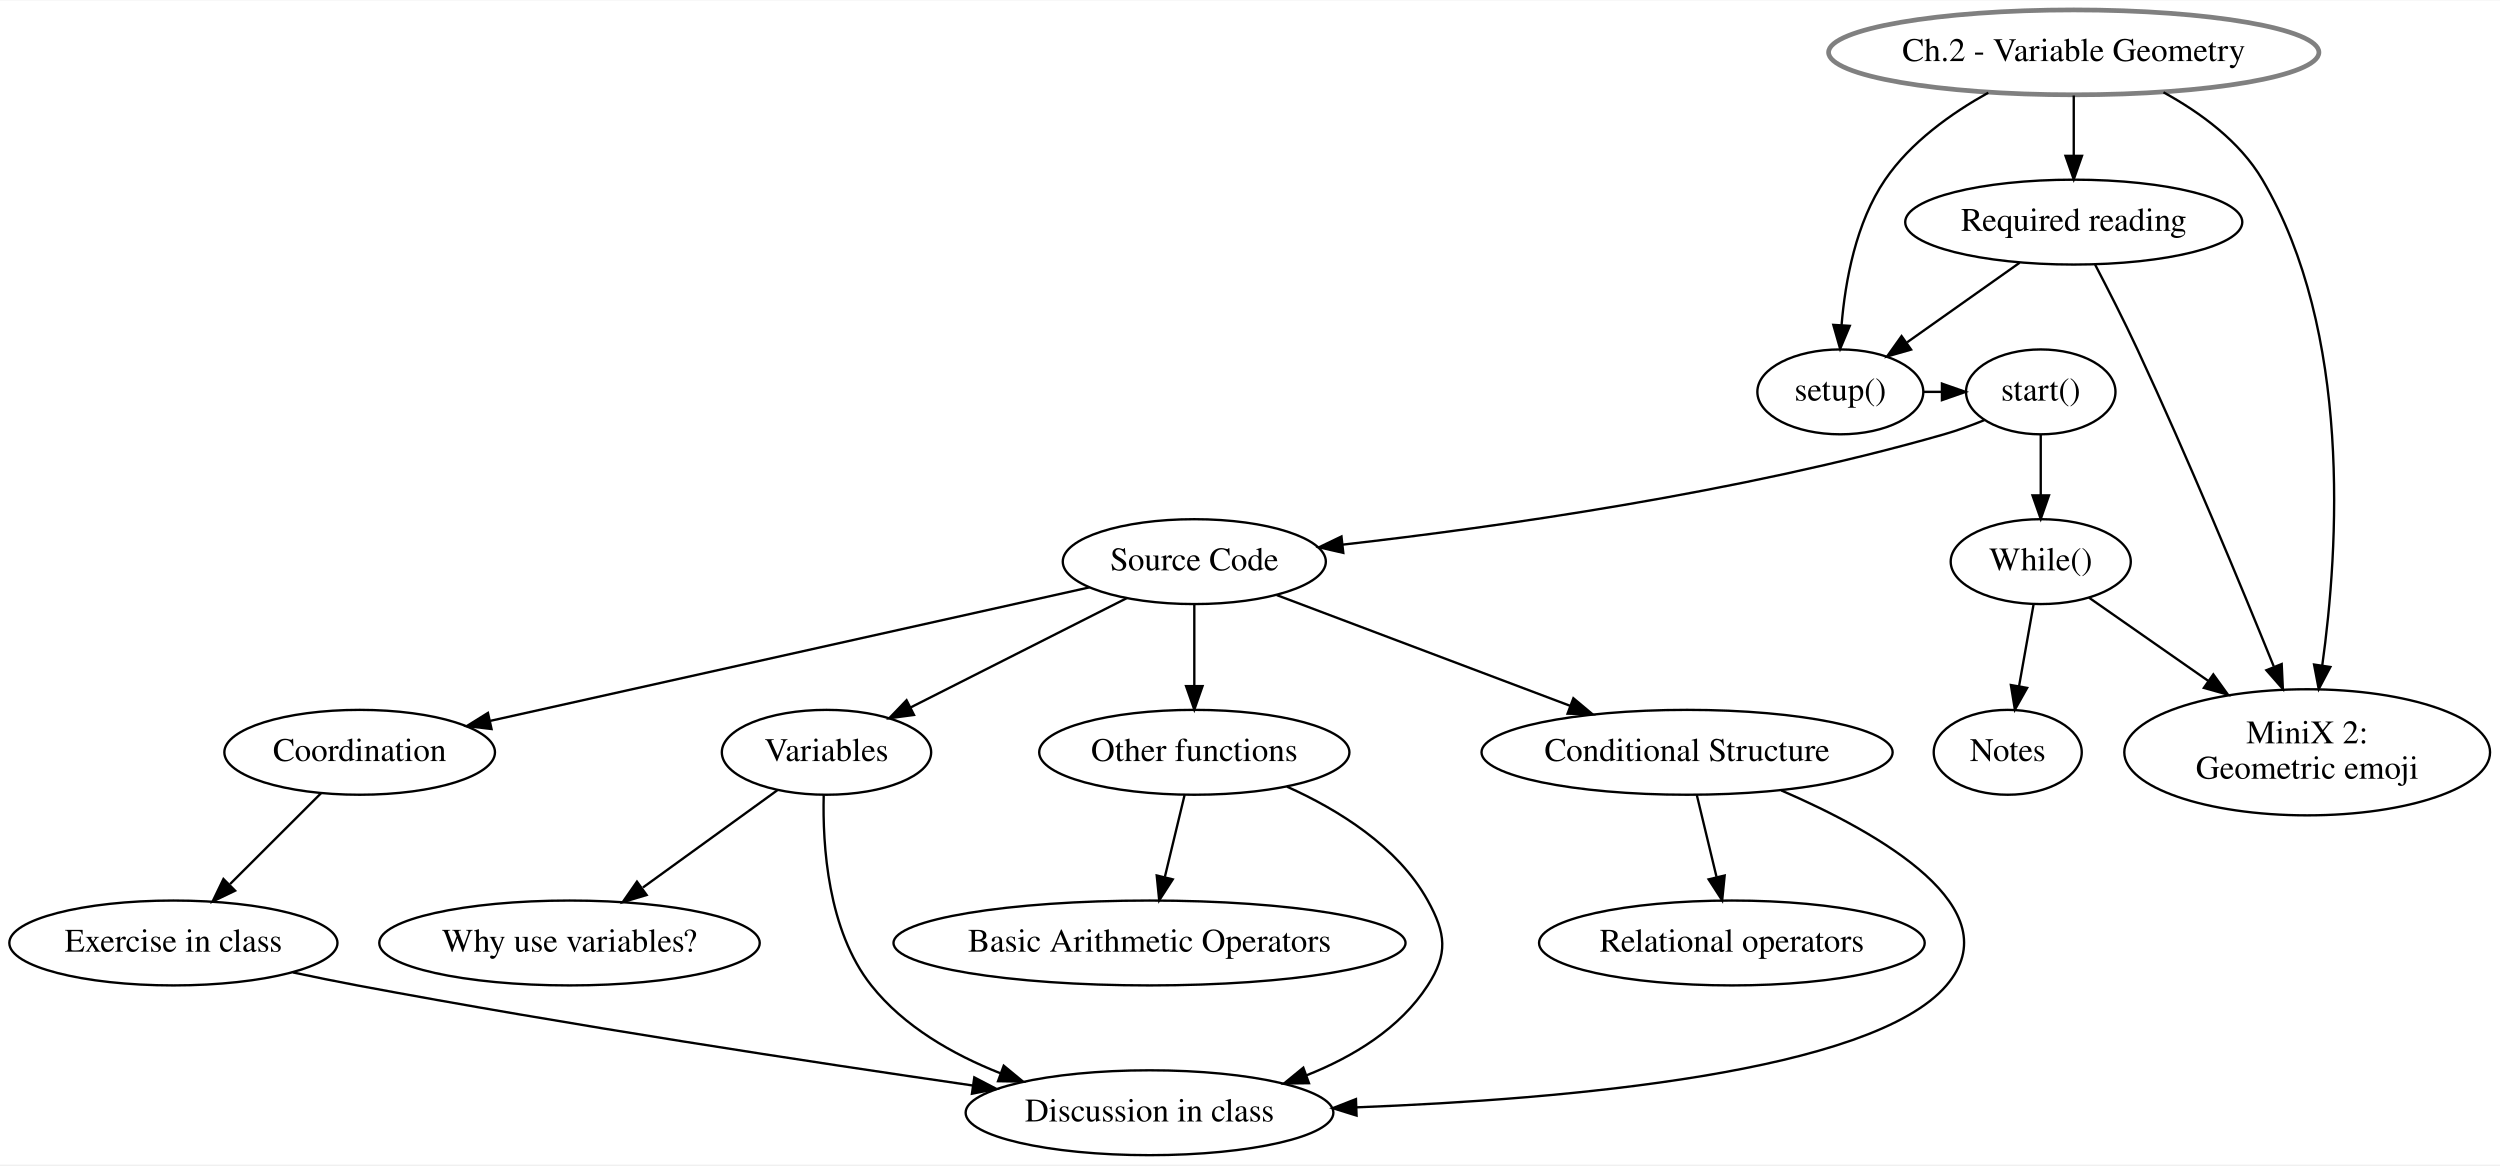
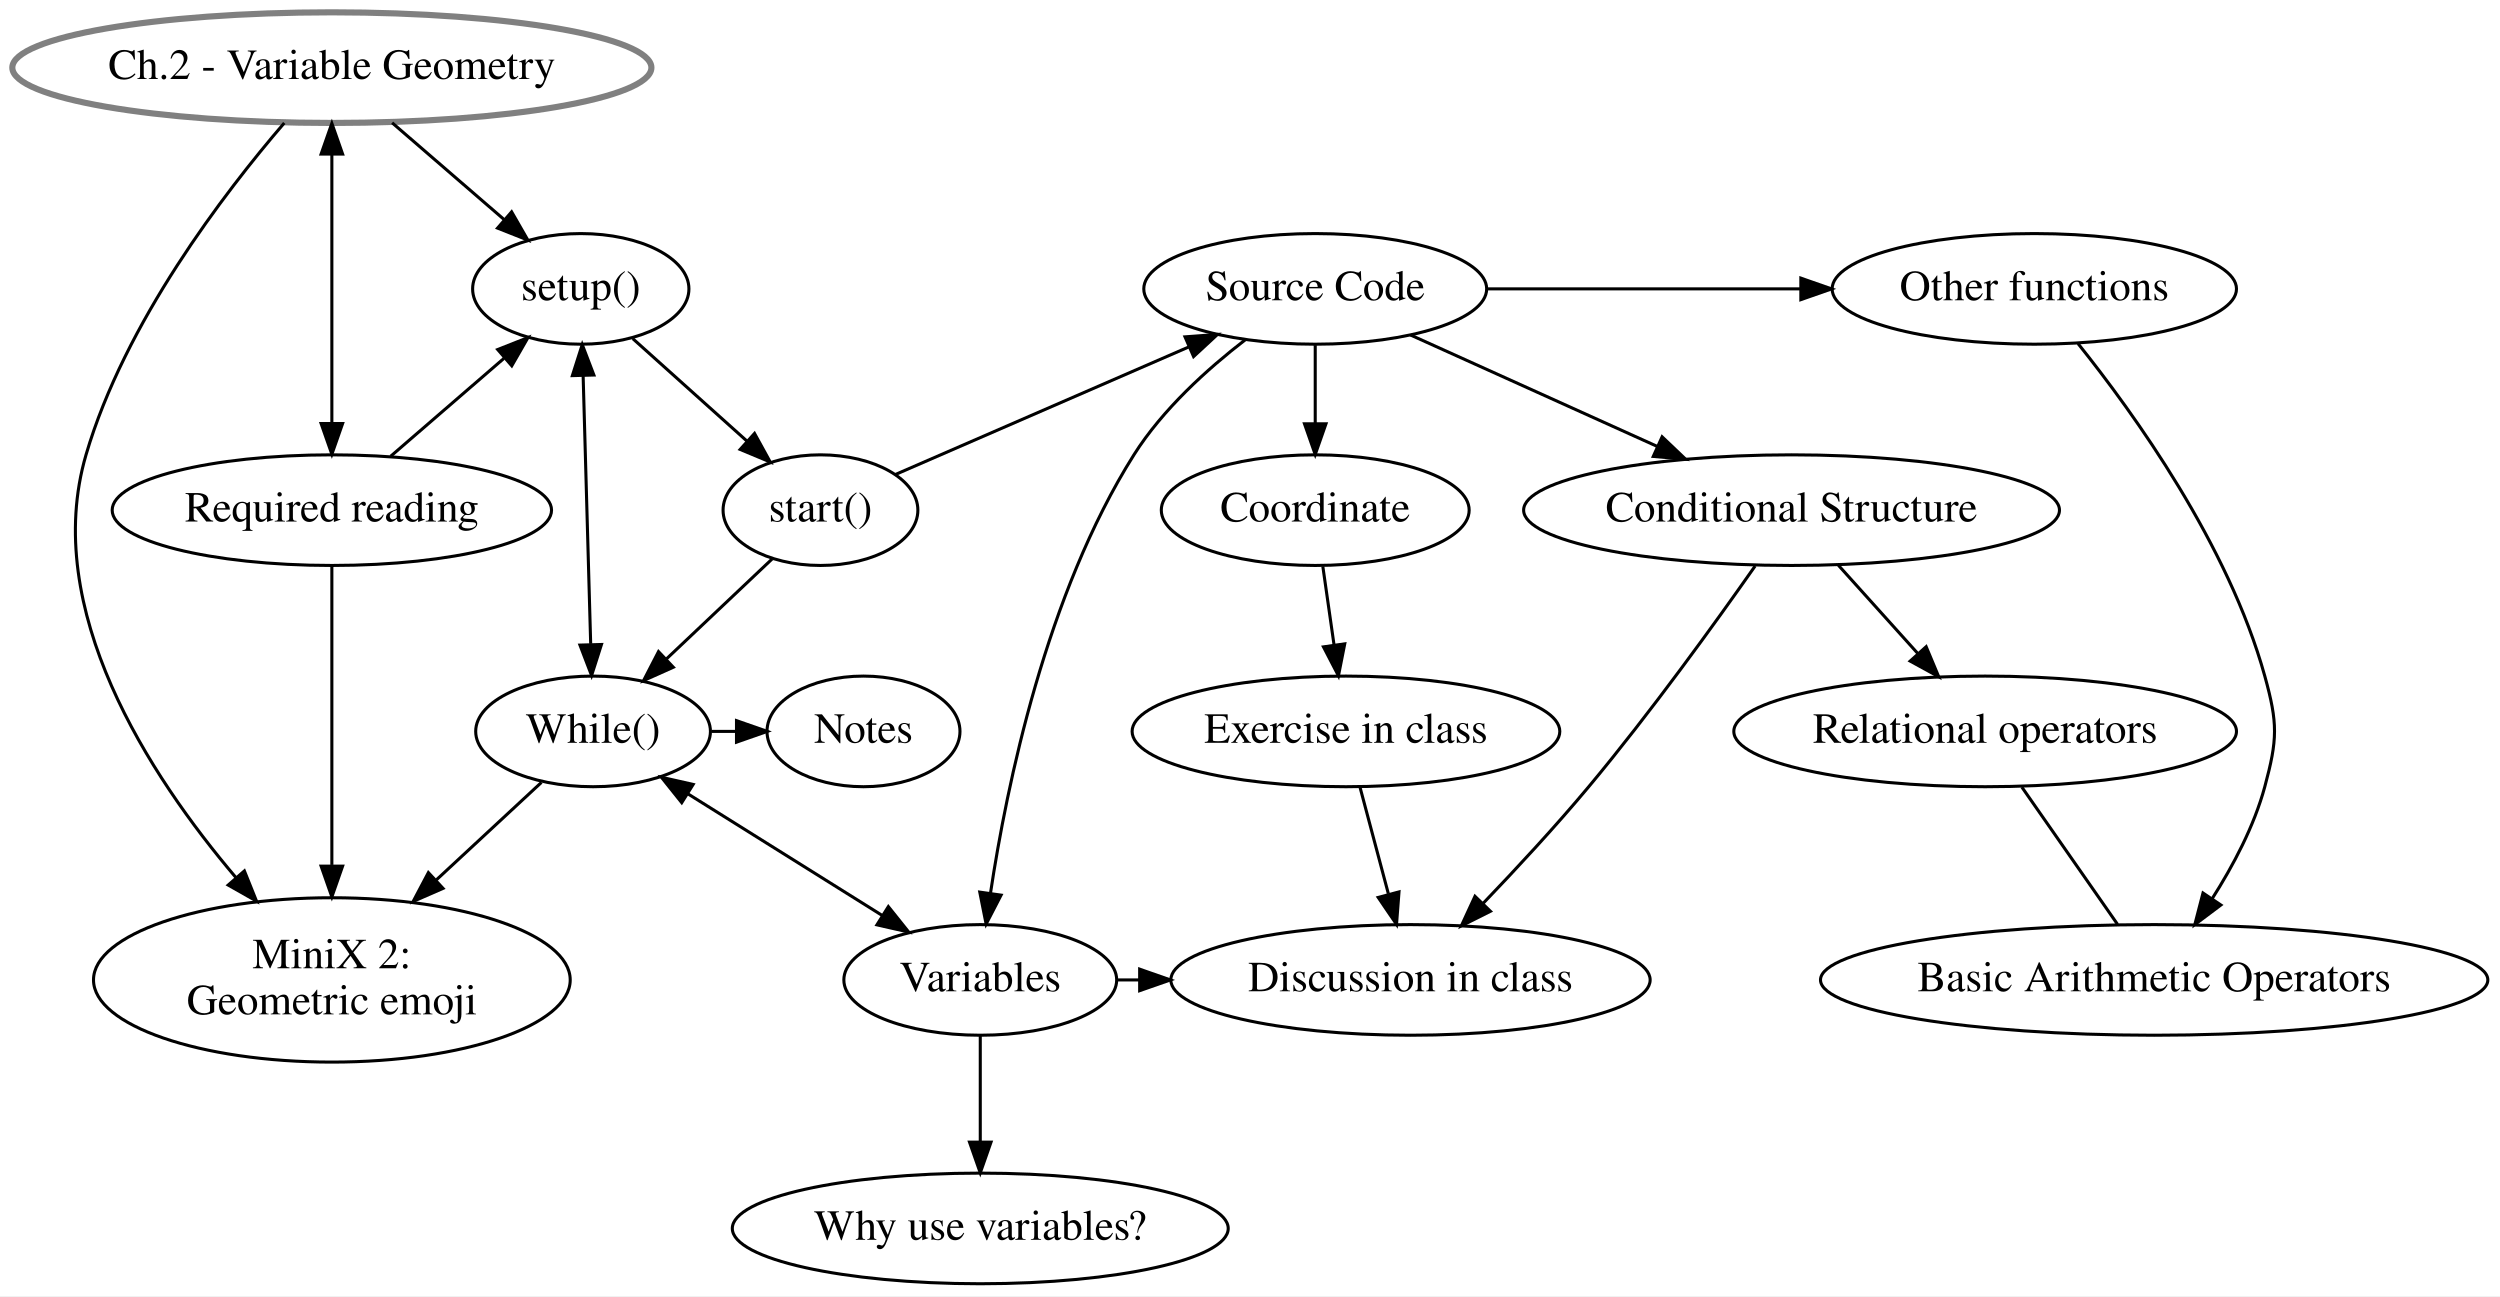
- <svg xmlns="http://www.w3.org/2000/svg" width="1060pt" height="494pt" viewBox="0.00 0.00 1060.33 493.74">
-   <g id="graph0" class="graph" transform="scale(1 1) rotate(0) translate(4 489.74)">
-     <polygon fill="white" stroke="none" points="-4,4 -4,-489.74 1056.33,-489.74 1056.33,4 -4,4" />
+ <svg xmlns="http://www.w3.org/2000/svg" width="814pt" height="422pt" viewBox="0.00 0.00 813.53 421.74">
+   <g id="graph0" class="graph" transform="scale(1 1) rotate(0) translate(4 417.74)">
+     <polygon fill="white" stroke="none" points="-4,4 -4,-417.74 809.531,-417.74 809.531,4 -4,4" />
    <g id="node1" class="node">
-       <ellipse fill="none" stroke="grey" stroke-width="2" cx="875.544" cy="-467.74" rx="103.982" ry="18" />
-       <text text-anchor="middle" x="875.544" y="-464.04" font-family="Times,serif" font-size="14.00">Ch.2 - Variable Geometry</text>
+       <ellipse fill="none" stroke="grey" stroke-width="2" cx="103.991" cy="-395.74" rx="103.982" ry="18" />
+       <text text-anchor="middle" x="103.991" y="-392.04" font-family="Times,serif" font-size="14.00">Ch.2 - Variable Geometry</text>
    </g>
    <g id="node2" class="node">
-       <ellipse fill="none" stroke="black" cx="776.544" cy="-323.74" rx="35.194" ry="18" />
-       <text text-anchor="middle" x="776.544" y="-320.04" font-family="Times,serif" font-size="14.00">setup()</text>
+       <ellipse fill="none" stroke="black" cx="184.991" cy="-323.74" rx="35.194" ry="18" />
+       <text text-anchor="middle" x="184.991" y="-320.04" font-family="Times,serif" font-size="14.00">setup()</text>
+     </g>
+     <g id="edge6" class="edge">
+       <path fill="none" stroke="black" d="M123.599,-377.795C134.555,-368.327 148.32,-356.431 160.038,-346.305" />
+       <polygon fill="black" stroke="black" points="162.486,-348.815 167.763,-339.628 157.909,-343.519 162.486,-348.815" />
+     </g>
+     <g id="node15" class="node">
+       <ellipse fill="none" stroke="black" cx="103.991" cy="-98.87" rx="77.564" ry="26.741" />
+       <text text-anchor="middle" x="103.991" y="-102.67" font-family="Times,serif" font-size="14.00">MiniX 2: </text>
+       <text text-anchor="middle" x="103.991" y="-87.67" font-family="Times,serif" font-size="14.00">Geometric emoji</text>
+     </g>
+     <g id="edge1" class="edge">
+       <path fill="none" stroke="black" d="M88.5,-377.725C69.014,-355.052 36.581,-312.768 23.991,-269.74 9.287,-219.487 44.528,-165.422 72.829,-132.111" />
+       <polygon fill="black" stroke="black" points="75.525,-134.345 79.472,-124.513 70.255,-129.737 75.525,-134.345" />
+     </g>
+     <g id="node16" class="node">
+       <ellipse fill="none" stroke="black" cx="103.991" cy="-251.74" rx="71.487" ry="18" />
+       <text text-anchor="middle" x="103.991" y="-248.04" font-family="Times,serif" font-size="14.00">Required reading</text>
+     </g>
+     <g id="edge2" class="edge">
+       <path fill="none" stroke="black" d="M103.991,-367.419C103.991,-342.339 103.991,-305.367 103.991,-280.233" />
+       <polygon fill="black" stroke="black" points="100.491,-367.612 103.991,-377.612 107.491,-367.612 100.491,-367.612" />
+       <polygon fill="black" stroke="black" points="107.491,-279.929 103.991,-269.929 100.491,-279.929 107.491,-279.929" />
+     </g>
+     <g id="node3" class="node">
+       <ellipse fill="none" stroke="black" cx="262.991" cy="-251.74" rx="31.695" ry="18" />
+       <text text-anchor="middle" x="262.991" y="-248.04" font-family="Times,serif" font-size="14.00">start()</text>
+     </g>
+     <g id="edge7" class="edge">
+       <path fill="none" stroke="black" d="M201.916,-307.551C212.795,-297.788 227.092,-284.957 239.117,-274.165" />
+       <polygon fill="black" stroke="black" points="241.529,-276.704 246.633,-267.42 236.853,-271.494 241.529,-276.704" />
+     </g>
+     <g id="node14" class="node">
+       <ellipse fill="none" stroke="black" cx="188.991" cy="-179.74" rx="38.194" ry="18" />
+       <text text-anchor="middle" x="188.991" y="-176.04" font-family="Times,serif" font-size="14.00">While()</text>
    </g>
    <g id="edge3" class="edge">
-       <path fill="none" stroke="black" d="M839.288,-450.628C823.57,-441.878 806.33,-429.575 795.544,-413.74 783.143,-395.536 778.614,-370.764 777.061,-351.977" />
-       <polygon fill="black" stroke="black" points="780.553,-351.742 776.463,-341.969 773.565,-352.16 780.553,-351.742" />
+       <path fill="none" stroke="black" d="M185.76,-295.419C186.467,-270.339 187.508,-233.367 188.216,-208.233" />
+       <polygon fill="black" stroke="black" points="182.256,-295.517 185.473,-305.612 189.254,-295.714 182.256,-295.517" />
+       <polygon fill="black" stroke="black" points="191.724,-208.024 188.507,-197.929 184.726,-207.827 191.724,-208.024" />
    </g>
-     <g id="node15" class="node">
-       <ellipse fill="none" stroke="black" cx="974.544" cy="-170.87" rx="77.564" ry="26.741" />
-       <text text-anchor="middle" x="974.544" y="-174.67" font-family="Times,serif" font-size="14.00">MiniX 2: </text>
-       <text text-anchor="middle" x="974.544" y="-159.67" font-family="Times,serif" font-size="14.00">Geometric emoji</text>
+     <g id="node4" class="node">
+       <ellipse fill="none" stroke="black" cx="423.991" cy="-323.74" rx="55.79" ry="18" />
+       <text text-anchor="middle" x="423.991" y="-320.04" font-family="Times,serif" font-size="14.00">Source Code</text>
    </g>
-     <g id="edge2" class="edge">
-       <path fill="none" stroke="black" d="M913.603,-450.79C929.287,-442.192 945.993,-429.964 955.544,-413.74 993.546,-349.183 987.916,-257.588 980.937,-207.681" />
-       <polygon fill="black" stroke="black" points="984.384,-207.061 979.443,-197.689 977.461,-208.096 984.384,-207.061" />
+     <g id="edge8" class="edge">
+       <path fill="none" stroke="black" d="M287.378,-263.343C312.641,-274.327 352.575,-291.69 382.757,-304.812" />
+       <polygon fill="black" stroke="black" points="381.616,-308.133 392.182,-308.91 384.407,-301.713 381.616,-308.133" />
    </g>
-     <g id="node16" class="node">
-       <ellipse fill="none" stroke="black" cx="875.544" cy="-395.74" rx="71.487" ry="18" />
-       <text text-anchor="middle" x="875.544" y="-392.04" font-family="Times,serif" font-size="14.00">Required reading</text>
+     <g id="edge20" class="edge">
+       <path fill="none" stroke="black" d="M247.297,-235.895C237.301,-226.439 224.156,-214.005 212.879,-203.337" />
+       <polygon fill="black" stroke="black" points="215.101,-200.621 205.431,-196.292 210.29,-205.706 215.101,-200.621" />
    </g>
-     <g id="edge1" class="edge">
-       <path fill="none" stroke="black" d="M875.544,-449.437C875.544,-441.723 875.544,-432.453 875.544,-423.853" />
-       <polygon fill="black" stroke="black" points="879.044,-423.844 875.544,-413.844 872.044,-423.844 879.044,-423.844" />
+     <g id="node5" class="node">
+       <ellipse fill="none" stroke="black" cx="423.991" cy="-251.74" rx="50.091" ry="18" />
+       <text text-anchor="middle" x="423.991" y="-248.04" font-family="Times,serif" font-size="14.00">Coordinate</text>
    </g>
-     <g id="node3" class="node">
-       <ellipse fill="none" stroke="black" cx="861.544" cy="-323.74" rx="31.695" ry="18" />
-       <text text-anchor="middle" x="861.544" y="-320.04" font-family="Times,serif" font-size="14.00">start()</text>
+     <g id="edge9" class="edge">
+       <path fill="none" stroke="black" d="M423.991,-305.437C423.991,-297.723 423.991,-288.453 423.991,-279.853" />
+       <polygon fill="black" stroke="black" points="427.491,-279.844 423.991,-269.844 420.491,-279.844 427.491,-279.844" />
+     </g>
+     <g id="node7" class="node">
+       <ellipse fill="none" stroke="black" cx="314.991" cy="-98.87" rx="44.393" ry="18" />
+       <text text-anchor="middle" x="314.991" y="-95.17" font-family="Times,serif" font-size="14.00">Variables</text>
+     </g>
+     <g id="edge11" class="edge">
+       <path fill="none" stroke="black" d="M401.25,-307.197C388.911,-297.691 374.318,-284.532 364.991,-269.74 336.46,-224.493 323.614,-162.278 318.312,-127.064" />
+       <polygon fill="black" stroke="black" points="321.763,-126.464 316.9,-117.051 314.831,-127.442 321.763,-126.464" />
+     </g>
+     <g id="node9" class="node">
+       <ellipse fill="none" stroke="black" cx="657.991" cy="-323.74" rx="65.789" ry="18" />
+       <text text-anchor="middle" x="657.991" y="-320.04" font-family="Times,serif" font-size="14.00">Other functions</text>
+     </g>
+     <g id="edge13" class="edge">
+       <path fill="none" stroke="black" d="M480.206,-323.74C514.127,-323.74 548.049,-323.74 581.97,-323.74" />
+       <polygon fill="black" stroke="black" points="582.016,-327.24 592.016,-323.74 582.016,-320.24 582.016,-327.24" />
+     </g>
+     <g id="node11" class="node">
+       <ellipse fill="none" stroke="black" cx="578.991" cy="-251.74" rx="87.185" ry="18" />
+       <text text-anchor="middle" x="578.991" y="-248.04" font-family="Times,serif" font-size="14.00">Conditional Structure</text>
+     </g>
+     <g id="edge15" class="edge">
+       <path fill="none" stroke="black" d="M454.985,-308.743C478.039,-298.331 509.806,-283.985 535.415,-272.42" />
+       <polygon fill="black" stroke="black" points="536.871,-275.602 544.544,-268.297 533.99,-269.223 536.871,-275.602" />
+     </g>
+     <g id="node6" class="node">
+       <ellipse fill="none" stroke="black" cx="433.991" cy="-179.74" rx="69.588" ry="18" />
+       <text text-anchor="middle" x="433.991" y="-176.04" font-family="Times,serif" font-size="14.00">Exercise in class</text>
+     </g>
+     <g id="edge10" class="edge">
+       <path fill="none" stroke="black" d="M426.463,-233.437C427.565,-225.723 428.889,-216.453 430.118,-207.853" />
+       <polygon fill="black" stroke="black" points="433.598,-208.239 431.547,-197.844 426.668,-207.249 433.598,-208.239" />
+     </g>
+     <g id="node13" class="node">
+       <ellipse fill="none" stroke="black" cx="454.991" cy="-98.87" rx="77.986" ry="18" />
+       <text text-anchor="middle" x="454.991" y="-95.17" font-family="Times,serif" font-size="14.00">Discussion in class</text>
+     </g>
+     <g id="edge17" class="edge">
+       <path fill="none" stroke="black" d="M438.547,-161.626C441.244,-151.498 444.721,-138.44 447.783,-126.942" />
+       <polygon fill="black" stroke="black" points="451.252,-127.514 450.443,-116.95 444.488,-125.713 451.252,-127.514" />
+     </g>
+     <g id="node8" class="node">
+       <ellipse fill="none" stroke="black" cx="314.991" cy="-18" rx="80.686" ry="18" />
+       <text text-anchor="middle" x="314.991" y="-14.3" font-family="Times,serif" font-size="14.00">Why use variables?</text>
+     </g>
+     <g id="edge12" class="edge">
+       <path fill="none" stroke="black" d="M314.991,-80.756C314.991,-70.731 314.991,-57.836 314.991,-46.425" />
+       <polygon fill="black" stroke="black" points="318.491,-46.08 314.991,-36.08 311.491,-46.08 318.491,-46.08" />
+     </g>
+     <g id="edge18" class="edge">
+       <path fill="none" stroke="black" d="M359.288,-98.87C361.758,-98.87 364.229,-98.87 366.7,-98.87" />
+       <polygon fill="black" stroke="black" points="366.858,-102.37 376.858,-98.87 366.858,-95.37 366.858,-102.37" />
+     </g>
+     <g id="node10" class="node">
+       <ellipse fill="none" stroke="black" cx="696.991" cy="-98.87" rx="108.581" ry="18" />
+       <text text-anchor="middle" x="696.991" y="-95.17" font-family="Times,serif" font-size="14.00">Basic Arithmetic Operators</text>
+     </g>
+     <g id="edge14" class="edge">
+       <path fill="none" stroke="black" d="M672.214,-305.936C690.462,-283.162 721.169,-240.422 732.991,-197.74 737.262,-182.321 737.158,-177.188 732.991,-161.74 729.526,-148.898 722.666,-135.979 715.855,-125.293" />
+       <polygon fill="black" stroke="black" points="718.698,-123.248 710.221,-116.892 712.884,-127.147 718.698,-123.248" />
+     </g>
+     <g id="node12" class="node">
+       <ellipse fill="none" stroke="black" cx="641.991" cy="-179.74" rx="81.786" ry="18" />
+       <text text-anchor="middle" x="641.991" y="-176.04" font-family="Times,serif" font-size="14.00">Relational operators</text>
+     </g>
+     <g id="edge16" class="edge">
+       <path fill="none" stroke="black" d="M594.241,-233.795C601.98,-225.197 611.52,-214.597 620.033,-205.137" />
+       <polygon fill="black" stroke="black" points="622.793,-207.303 626.881,-197.529 617.589,-202.621 622.793,-207.303" />
+     </g>
+     <g id="edge19" class="edge">
+       <path fill="none" stroke="black" d="M567.144,-233.567C554.347,-215.31 533.085,-185.811 512.991,-161.74 502.181,-148.792 489.431,-135.042 478.642,-123.801" />
+       <polygon fill="black" stroke="black" points="481.005,-121.21 471.534,-116.461 475.976,-126.079 481.005,-121.21" />
+     </g>
+     <g id="edge5" class="edge">
+       <path fill="none" stroke="black" d="M653.925,-161.626C663.15,-148.397 675.86,-130.171 685.08,-116.95" />
    </g>
    <g id="edge4" class="edge">
-       <path fill="none" stroke="black" d="M811.739,-323.74C814.349,-323.74 816.96,-323.74 819.57,-323.74" />
-       <polygon fill="black" stroke="black" points="819.638,-327.24 829.638,-323.74 819.638,-320.24 819.638,-327.24" />
+       <path fill="none" stroke="black" d="M219.937,-159.369C239.163,-147.335 263.819,-131.901 283.201,-119.769" />
+       <polygon fill="black" stroke="black" points="217.846,-156.549 211.227,-164.821 221.56,-162.482 217.846,-156.549" />
+       <polygon fill="black" stroke="black" points="285.078,-122.724 291.697,-114.451 281.363,-116.79 285.078,-122.724" />
    </g>
-     <g id="node4" class="node">
-       <ellipse fill="none" stroke="black" cx="502.544" cy="-251.74" rx="55.79" ry="18" />
-       <text text-anchor="middle" x="502.544" y="-248.04" font-family="Times,serif" font-size="14.00">Source Code</text>
-     </g>
-     <g id="edge5" class="edge">
-       <path fill="none" stroke="black" d="M837.589,-311.738C832.074,-309.507 826.174,-307.353 820.544,-305.74 733.85,-280.895 630.309,-266.329 565.474,-258.945" />
-       <polygon fill="black" stroke="black" points="565.736,-255.453 555.409,-257.821 564.959,-262.41 565.736,-255.453" />
-     </g>
-     <g id="node14" class="node">
-       <ellipse fill="none" stroke="black" cx="861.544" cy="-251.74" rx="38.194" ry="18" />
-       <text text-anchor="middle" x="861.544" y="-248.04" font-family="Times,serif" font-size="14.00">While()</text>
-     </g>
-     <g id="edge18" class="edge">
-       <path fill="none" stroke="black" d="M861.544,-305.437C861.544,-297.723 861.544,-288.453 861.544,-279.853" />
-       <polygon fill="black" stroke="black" points="865.044,-279.844 861.544,-269.844 858.044,-279.844 865.044,-279.844" />
-     </g>
-     <g id="node5" class="node">
-       <ellipse fill="none" stroke="black" cx="148.544" cy="-170.87" rx="57.391" ry="18" />
-       <text text-anchor="middle" x="148.544" y="-167.17" font-family="Times,serif" font-size="14.00">Coordination</text>
-     </g>
-     <g id="edge6" class="edge">
-       <path fill="none" stroke="black" d="M458.068,-240.831C393.554,-226.458 274.08,-199.839 203.935,-184.211" />
-       <polygon fill="black" stroke="black" points="204.477,-180.746 193.956,-181.988 202.955,-187.579 204.477,-180.746" />
-     </g>
-     <g id="node7" class="node">
-       <ellipse fill="none" stroke="black" cx="346.544" cy="-170.87" rx="44.393" ry="18" />
-       <text text-anchor="middle" x="346.544" y="-167.17" font-family="Times,serif" font-size="14.00">Variables</text>
-     </g>
-     <g id="edge8" class="edge">
-       <path fill="none" stroke="black" d="M473.931,-236.274C448.089,-223.209 409.961,-203.932 382.155,-189.874" />
-       <polygon fill="black" stroke="black" points="383.657,-186.712 373.154,-185.323 380.499,-192.959 383.657,-186.712" />
-     </g>
-     <g id="node9" class="node">
-       <ellipse fill="none" stroke="black" cx="502.544" cy="-170.87" rx="65.789" ry="18" />
-       <text text-anchor="middle" x="502.544" y="-167.17" font-family="Times,serif" font-size="14.00">Other functions</text>
-     </g>
-     <g id="edge10" class="edge">
-       <path fill="none" stroke="black" d="M502.544,-233.626C502.544,-223.601 502.544,-210.706 502.544,-199.295" />
-       <polygon fill="black" stroke="black" points="506.044,-198.95 502.544,-188.95 499.044,-198.95 506.044,-198.95" />
-     </g>
-     <g id="node11" class="node">
-       <ellipse fill="none" stroke="black" cx="711.544" cy="-170.87" rx="87.185" ry="18" />
-       <text text-anchor="middle" x="711.544" y="-167.17" font-family="Times,serif" font-size="14.00">Conditional Structure</text>
-     </g>
-     <g id="edge12" class="edge">
-       <path fill="none" stroke="black" d="M537.526,-237.539C571.592,-224.683 623.697,-205.021 662.016,-190.56" />
-       <polygon fill="black" stroke="black" points="663.321,-193.809 671.442,-187.003 660.85,-187.259 663.321,-193.809" />
-     </g>
-     <g id="node6" class="node">
-       <ellipse fill="none" stroke="black" cx="69.544" cy="-90" rx="69.588" ry="18" />
-       <text text-anchor="middle" x="69.544" y="-86.3" font-family="Times,serif" font-size="14.00">Exercise in class</text>
-     </g>
-     <g id="edge7" class="edge">
-       <path fill="none" stroke="black" d="M132.175,-153.528C121.022,-142.393 106.07,-127.466 93.572,-114.989" />
-       <polygon fill="black" stroke="black" points="95.713,-112.181 86.163,-107.592 90.768,-117.135 95.713,-112.181" />
-     </g>
-     <g id="node13" class="node">
-       <ellipse fill="none" stroke="black" cx="483.544" cy="-18" rx="77.986" ry="18" />
-       <text text-anchor="middle" x="483.544" y="-14.3" font-family="Times,serif" font-size="14.00">Discussion in class</text>
-     </g>
-     <g id="edge14" class="edge">
-       <path fill="none" stroke="black" d="M120.226,-77.506C129.303,-75.576 138.69,-73.662 147.544,-72 236.841,-55.241 340.163,-39.483 408.4,-29.576" />
-       <polygon fill="black" stroke="black" points="409.229,-32.993 418.625,-28.097 408.227,-26.065 409.229,-32.993" />
-     </g>
-     <g id="node8" class="node">
-       <ellipse fill="none" stroke="black" cx="237.544" cy="-90" rx="80.686" ry="18" />
-       <text text-anchor="middle" x="237.544" y="-86.3" font-family="Times,serif" font-size="14.00">Why use variables?</text>
-     </g>
-     <g id="edge9" class="edge">
-       <path fill="none" stroke="black" d="M325.785,-154.85C309.648,-143.173 287.005,-126.789 268.696,-113.541" />
-       <polygon fill="black" stroke="black" points="270.257,-110.351 260.104,-107.324 266.154,-116.022 270.257,-110.351" />
-     </g>
-     <g id="edge15" class="edge">
-       <path fill="none" stroke="black" d="M345.366,-152.709C344.832,-131.491 347.052,-95.331 365.544,-72 379.332,-54.603 400.065,-42.739 420.324,-34.729" />
-       <polygon fill="black" stroke="black" points="421.71,-37.948 429.884,-31.207 419.29,-31.38 421.71,-37.948" />
-     </g>
-     <g id="node10" class="node">
-       <ellipse fill="none" stroke="black" cx="483.544" cy="-90" rx="108.581" ry="18" />
-       <text text-anchor="middle" x="483.544" y="-86.3" font-family="Times,serif" font-size="14.00">Basic Arithmetic Operators</text>
-     </g>
-     <g id="edge11" class="edge">
-       <path fill="none" stroke="black" d="M498.421,-152.756C495.981,-142.628 492.835,-129.57 490.066,-118.072" />
-       <polygon fill="black" stroke="black" points="493.403,-116.982 487.659,-108.08 486.598,-118.622 493.403,-116.982" />
-     </g>
-     <g id="edge17" class="edge">
-       <path fill="none" stroke="black" d="M541.853,-156.295C563.635,-146.52 588.82,-130.956 601.544,-108 609.3,-94.006 610.236,-85.433 601.544,-72 589.747,-53.77 570.029,-41.75 550.056,-33.85" />
-       <polygon fill="black" stroke="black" points="551.172,-30.532 540.578,-30.398 548.777,-37.109 551.172,-30.532" />
-     </g>
-     <g id="node12" class="node">
-       <ellipse fill="none" stroke="black" cx="730.544" cy="-90" rx="81.786" ry="18" />
-       <text text-anchor="middle" x="730.544" y="-86.3" font-family="Times,serif" font-size="14.00">Relational operators</text>
-     </g>
-     <g id="edge13" class="edge">
-       <path fill="none" stroke="black" d="M715.667,-152.756C718.107,-142.628 721.252,-129.57 724.022,-118.072" />
-       <polygon fill="black" stroke="black" points="727.49,-118.622 726.429,-108.08 720.684,-116.982 727.49,-118.622" />
-     </g>
-     <g id="edge16" class="edge">
-       <path fill="none" stroke="black" d="M751.497,-154.695C793.362,-136.585 849.459,-104.633 821.544,-72 789.943,-35.058 660.561,-23.689 571.364,-20.294" />
-       <polygon fill="black" stroke="black" points="571.356,-16.791 561.238,-19.936 571.108,-23.787 571.356,-16.791" />
-     </g>
-     <g id="edge20" class="edge">
-       <path fill="none" stroke="black" d="M882.007,-236.457C896.109,-226.615 915.35,-213.185 932.636,-201.121" />
-       <polygon fill="black" stroke="black" points="934.736,-203.923 940.933,-195.329 930.73,-198.183 934.736,-203.923" />
+     <g id="edge22" class="edge">
+       <path fill="none" stroke="black" d="M172.198,-163.158C162.434,-154.099 149.772,-142.349 138.012,-131.438" />
+       <polygon fill="black" stroke="black" points="140.165,-128.661 130.454,-124.425 135.404,-133.792 140.165,-128.661" />
    </g>
    <g id="node17" class="node">
-       <ellipse fill="none" stroke="black" cx="847.544" cy="-170.87" rx="31.396" ry="18" />
-       <text text-anchor="middle" x="847.544" y="-167.17" font-family="Times,serif" font-size="14.00">Notes</text>
-     </g>
-     <g id="edge19" class="edge">
-       <path fill="none" stroke="black" d="M858.506,-233.626C856.708,-223.498 854.39,-210.44 852.349,-198.942" />
-       <polygon fill="black" stroke="black" points="855.77,-198.185 850.576,-188.95 848.877,-199.408 855.77,-198.185" />
-     </g>
-     <g id="edge22" class="edge">
-       <path fill="none" stroke="black" d="M852.582,-378.505C838.353,-368.444 819.97,-355.446 804.844,-344.75" />
-       <polygon fill="black" stroke="black" points="806.556,-341.674 796.37,-338.758 802.514,-347.39 806.556,-341.674" />
+       <ellipse fill="none" stroke="black" cx="276.991" cy="-179.74" rx="31.396" ry="18" />
+       <text text-anchor="middle" x="276.991" y="-176.04" font-family="Times,serif" font-size="14.00">Notes</text>
    </g>
    <g id="edge21" class="edge">
-       <path fill="none" stroke="black" d="M884.607,-377.705C890,-367.386 896.874,-353.909 902.544,-341.74 923.907,-295.892 946.31,-241.971 960.342,-207.382" />
-       <polygon fill="black" stroke="black" points="963.741,-208.313 964.244,-197.73 957.251,-205.69 963.741,-208.313" />
+       <path fill="none" stroke="black" d="M227.491,-179.74C230.141,-179.74 232.792,-179.74 235.443,-179.74" />
+       <polygon fill="black" stroke="black" points="235.667,-183.24 245.667,-179.74 235.667,-176.24 235.667,-183.24" />
+     </g>
+     <g id="edge24" class="edge">
+       <path fill="none" stroke="black" d="M123.129,-269.279C134.144,-278.798 148.113,-290.87 159.988,-301.133" />
+       <polygon fill="black" stroke="black" points="157.958,-304.004 167.813,-307.895 162.535,-298.708 157.958,-304.004" />
+     </g>
+     <g id="edge23" class="edge">
+       <path fill="none" stroke="black" d="M103.991,-233.727C103.991,-210.22 103.991,-167.211 103.991,-136.281" />
+       <polygon fill="black" stroke="black" points="107.491,-135.896 103.991,-125.896 100.491,-135.896 107.491,-135.896" />
    </g>
  </g>
</svg>
